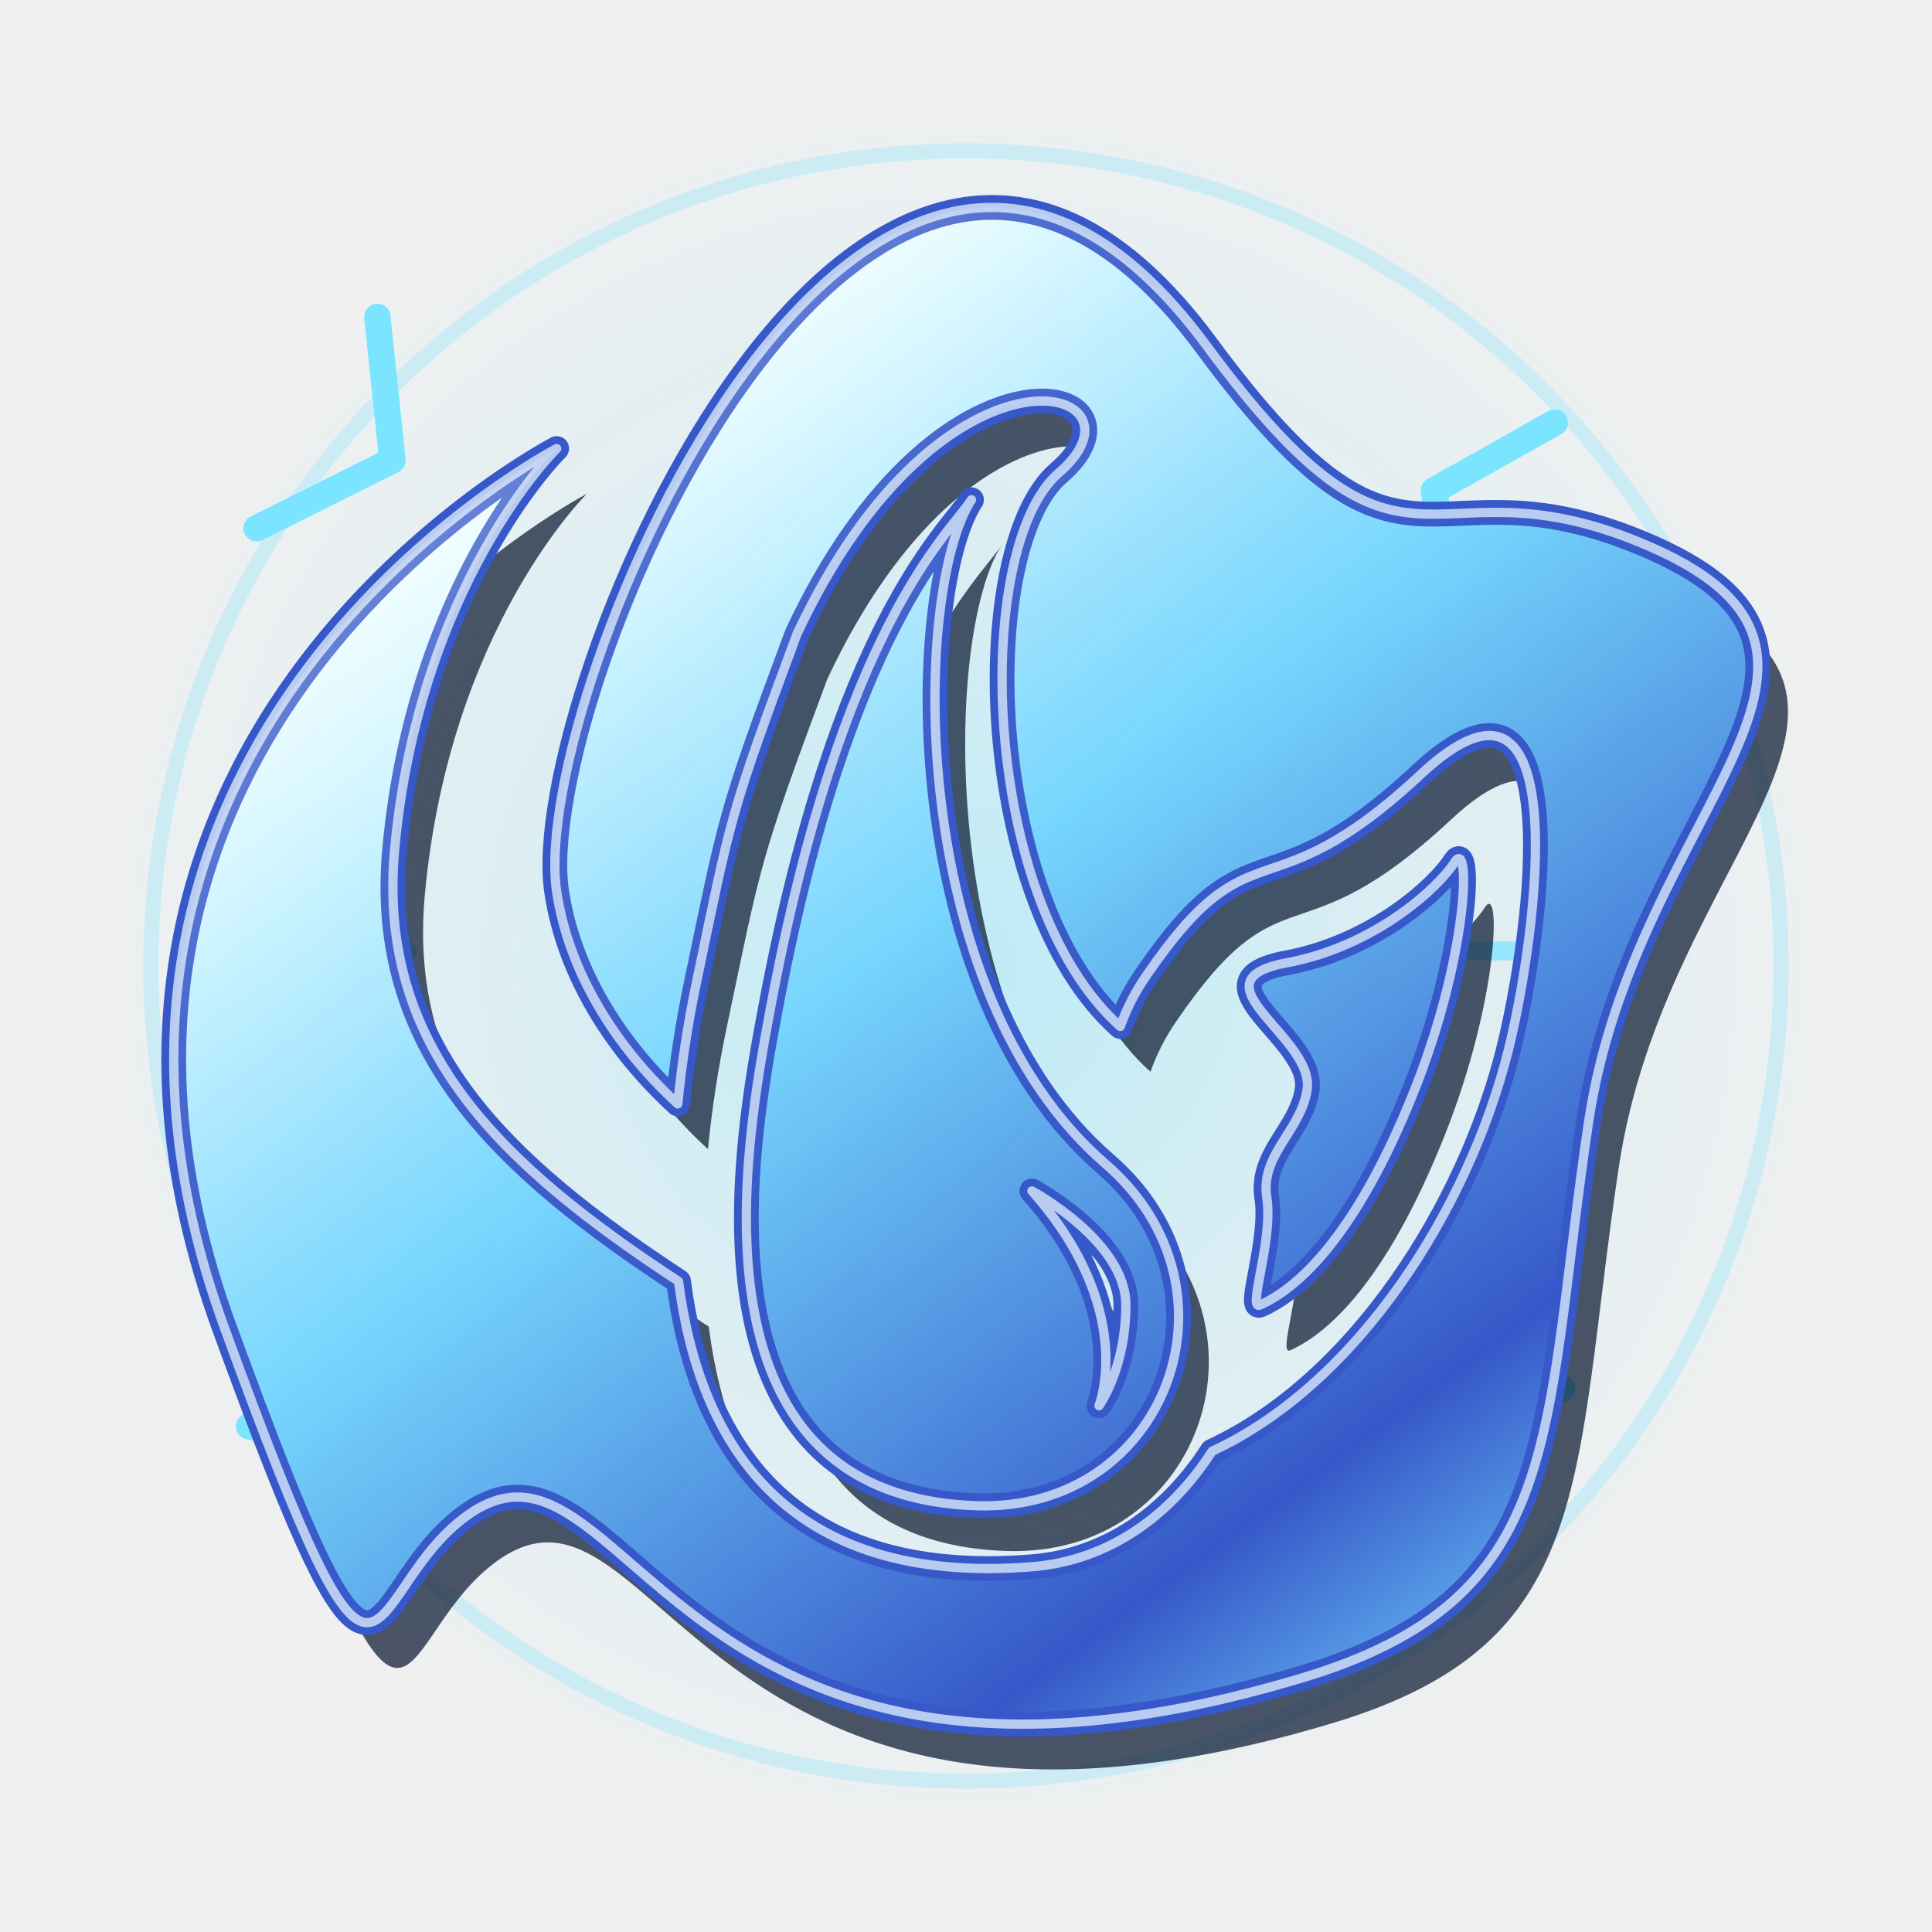
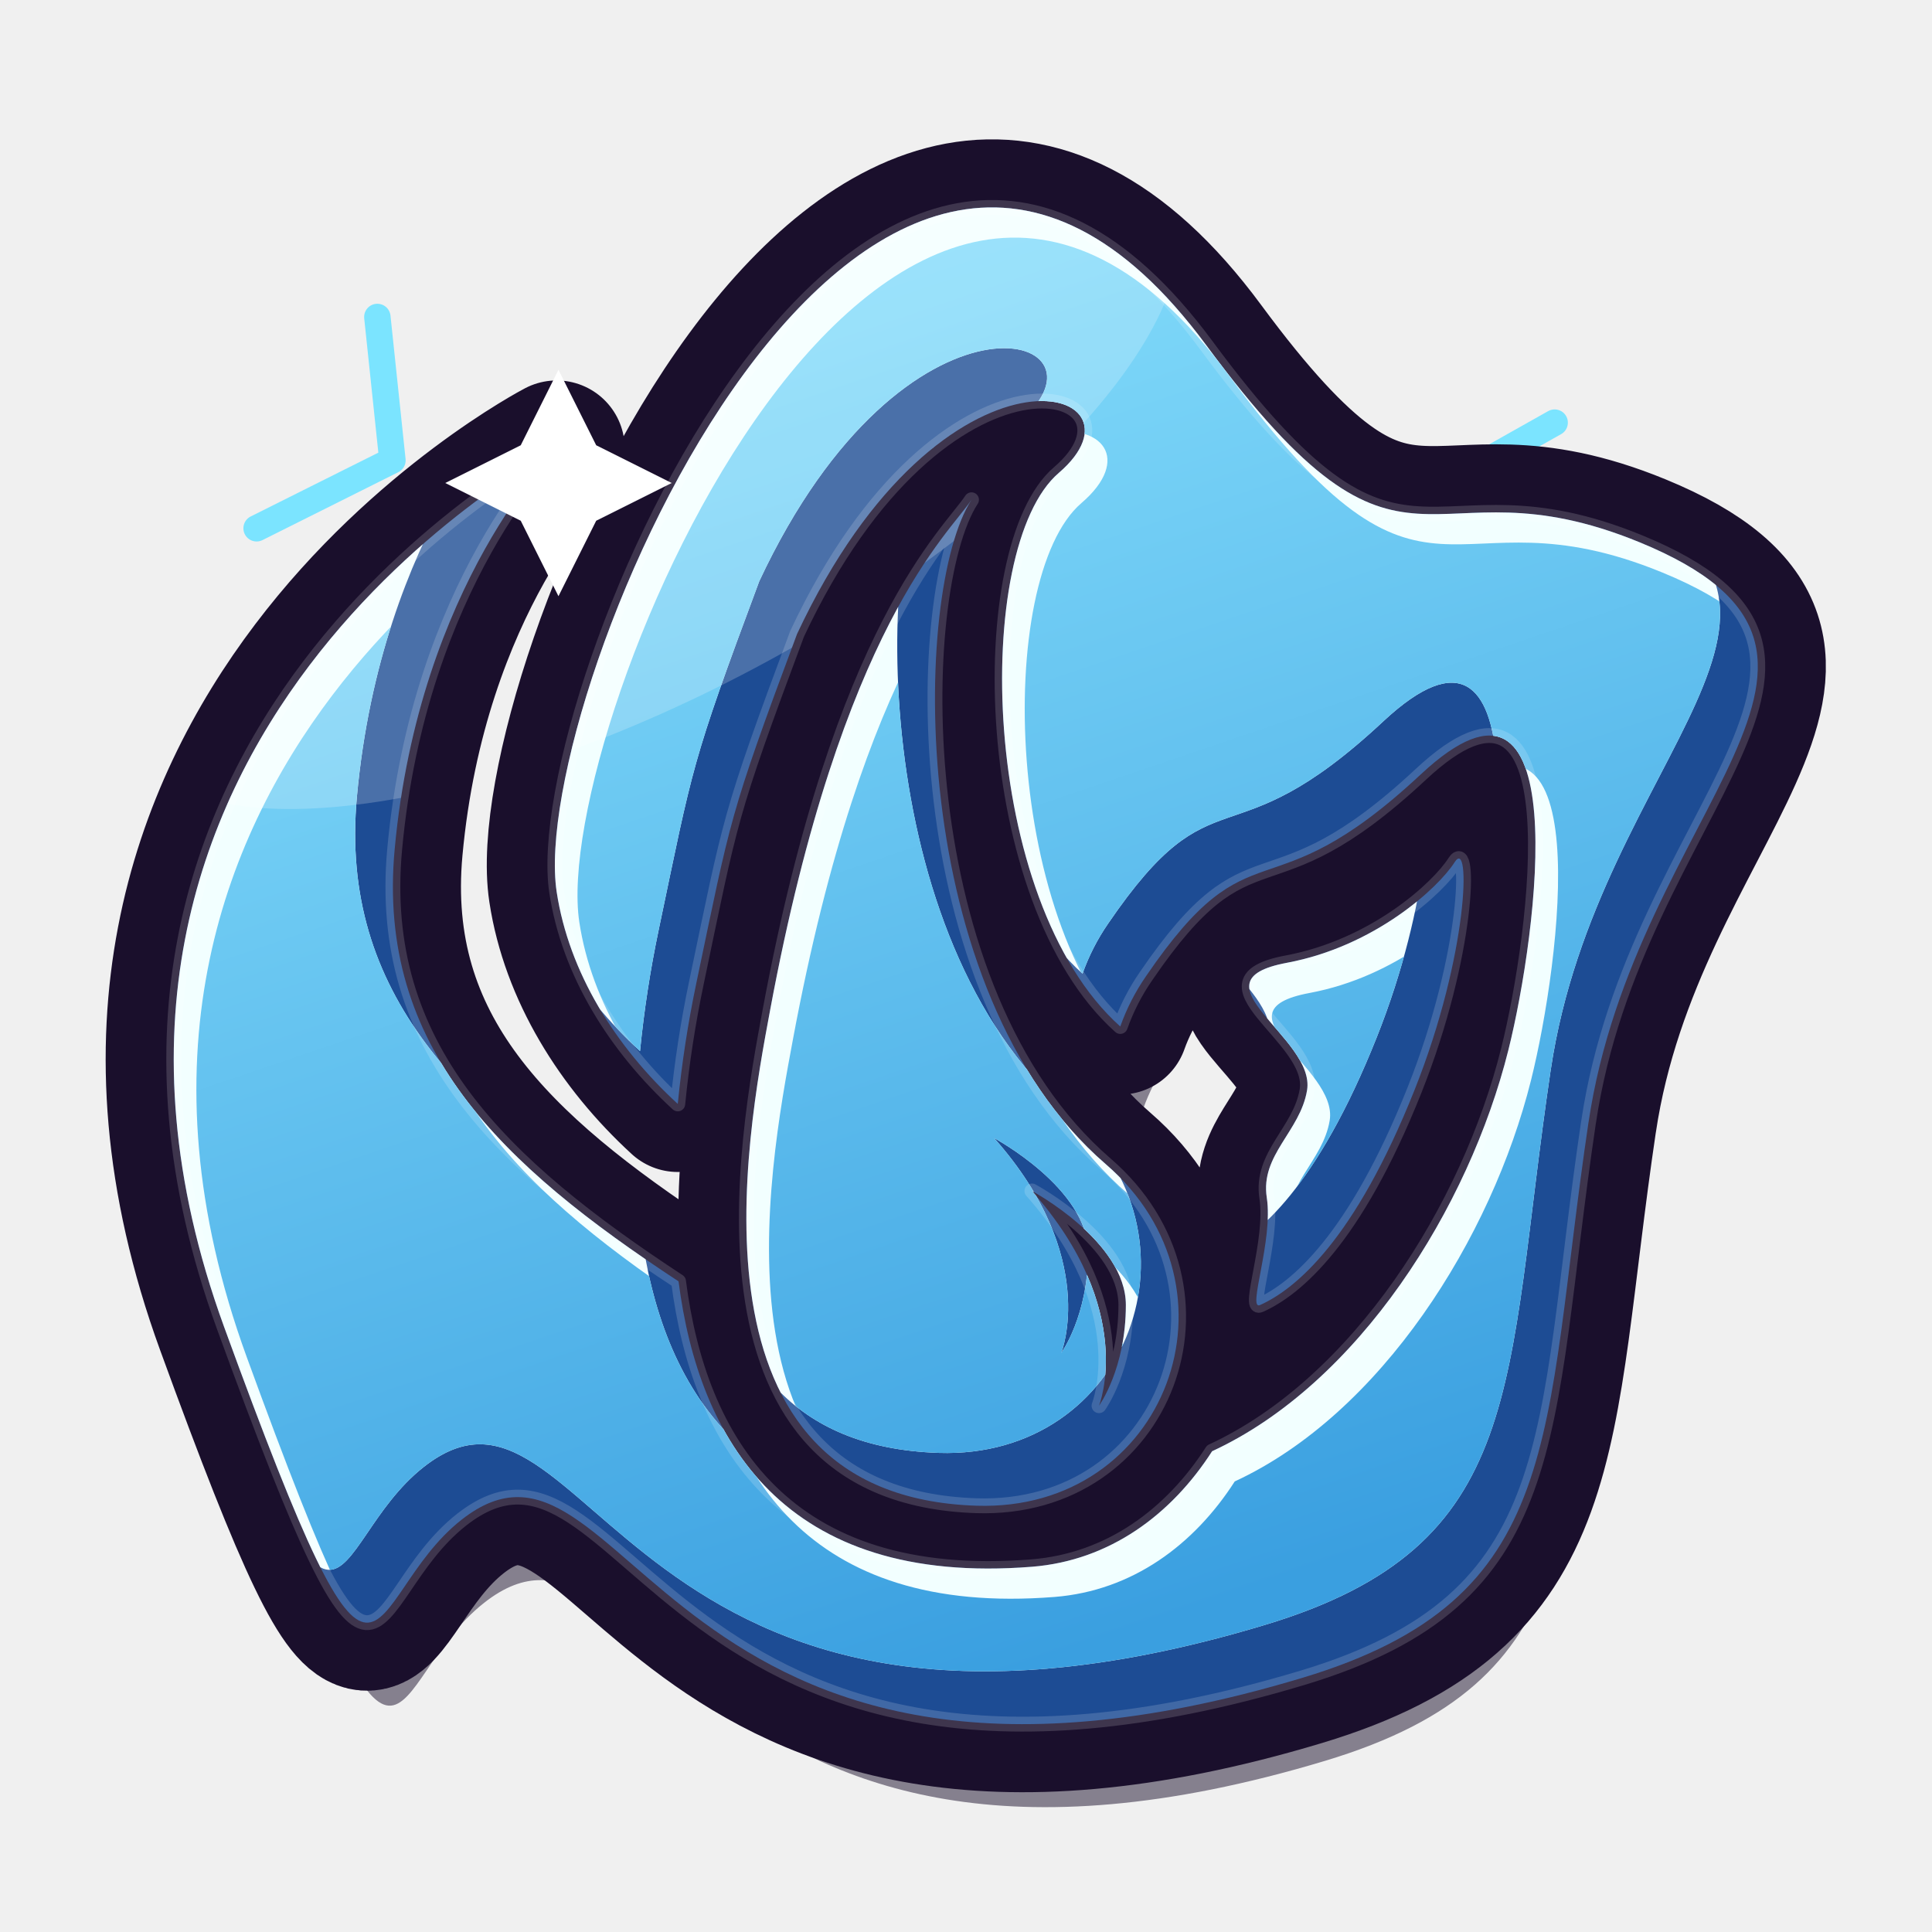
<svg xmlns="http://www.w3.org/2000/svg" width="512" height="512" viewBox="0 0 256 256">
-   <defs>
-     <linearGradient id="email" x1=".13" y1=".03" x2=".86" y2="1">
-       <stop stop-color="#ffffff" />
-       <stop offset=".13" stop-color="#f4ffff" />
-       <stop offset=".46" stop-color="#74d8ff" />
-       <stop offset=".82" stop-color="#3658c9" />
-       <stop offset="1" stop-color="#74d8ff" />
-     </linearGradient>
-     <linearGradient id="reflet" x1="0" y1="0" x2=".78" y2=".88">
-       <stop stop-color="#ffffff" stop-opacity=".76" />
-       <stop offset=".34" stop-color="#f4ffff" stop-opacity=".14" />
-       <stop offset=".8" stop-color="#3658c9" stop-opacity="0" />
-     </linearGradient>
-     <radialGradient id="halo">
-       <stop stop-color="#7be4ff" stop-opacity=".43" />
-       <stop offset=".52" stop-color="#7be4ff" stop-opacity=".16" />
-       <stop offset="1" stop-color="#7be4ff" stop-opacity="0" />
-     </radialGradient>
-   </defs>
-   <circle cx="128" cy="128" r="121" fill="url(#halo)" />
-   <circle cx="128" cy="128" r="108" fill="none" stroke="#7be4ff" stroke-width="2" opacity=".28" />
  <path d="M34 70l18-9-2-19M206 56l-16 9 3 17M33 189l18 4 1 18M207 184l-18 5-2 17" fill="none" stroke="#7be4ff" stroke-linecap="round" stroke-linejoin="round" stroke-width="3.5" />
  <path d="M29 126h25m-13-13v26M217 126h-25m13-13v26" fill="none" stroke="#7be4ff" stroke-linecap="round" stroke-linejoin="round" stroke-width="2.5" opacity=".75" />
-   <path d="M179.906,127.53c14.184-2.648,24.47-12.1,27.11-16.266s2.27,14.855-6.506,36.87c-9.645,24.192-19.179,32.112-24.941,34.7-2.137.96,2.16-10.436,1.084-17.351s5.4-10.687,6.507-17.35C184.586,139.573,163.926,130.514,179.906,127.53Zm-29.278,32.532c23.281,20.09,9.825,56.214-20.909,55.2-48.2-1.592-37.135-59.626-33.312-80.14,11.582-62.13,28.968-76.93,32.532-82.414C119.383,67.408,118.149,132.036,150.628,160.062ZM149.543,199.1s4.338-5.964,4.338-16.266S138.7,164.4,138.7,164.4C155.778,183.648,149.543,199.1,149.543,199.1Zm79.1-45.808c-7.579,50.987-3.484,76.911-46.23,89.78C78.754,274.283,73.269,196.5,46.525,217.536,29.948,230.576,34.7,259.2,8.164,186.365-26.735,90.593,61.907,44.429,61.907,44.429S39.668,66.222,35.725,109.2C32.782,141.259,53.013,160.253,81.6,179.01c3.281,25.6,16.935,49.3,57.1,46.117,12.6-1,22.573-8.469,29.117-18.667,23.648-10.944,41.49-39.3,47.876-64.832,4.753-19.007,11.093-68.107-14.144-44.553s-26.988,7.117-44.414,32.624a34.721,34.721,0,0,0-4.158,8.125c-22.757-20.328-24-77.39-9.939-89.455,16.349-14.025-18.544-24.67-42.292,26.026C89.63,104.216,90.1,104.018,84.479,130.784a182.378,182.378,0,0,0-3.006,19.551C71.4,141.1,63.881,129.057,61.907,116.086c-4.823-31.695,50.5-162.136,104.987-88.321,32.872,44.536,34.853,17.372,70.023,31.822C280.836,77.631,236.228,102.306,228.648,153.293Z" transform="translate(27 29) scale(.82)" fill="#0a1730" fill-rule="evenodd" opacity=".72" />
-   <path d="M179.906,127.53c14.184-2.648,24.47-12.1,27.11-16.266s2.27,14.855-6.506,36.87c-9.645,24.192-19.179,32.112-24.941,34.7-2.137.96,2.16-10.436,1.084-17.351s5.4-10.687,6.507-17.35C184.586,139.573,163.926,130.514,179.906,127.53Zm-29.278,32.532c23.281,20.09,9.825,56.214-20.909,55.2-48.2-1.592-37.135-59.626-33.312-80.14,11.582-62.13,28.968-76.93,32.532-82.414C119.383,67.408,118.149,132.036,150.628,160.062ZM149.543,199.1s4.338-5.964,4.338-16.266S138.7,164.4,138.7,164.4C155.778,183.648,149.543,199.1,149.543,199.1Zm79.1-45.808c-7.579,50.987-3.484,76.911-46.23,89.78C78.754,274.283,73.269,196.5,46.525,217.536,29.948,230.576,34.7,259.2,8.164,186.365-26.735,90.593,61.907,44.429,61.907,44.429S39.668,66.222,35.725,109.2C32.782,141.259,53.013,160.253,81.6,179.01c3.281,25.6,16.935,49.3,57.1,46.117,12.6-1,22.573-8.469,29.117-18.667,23.648-10.944,41.49-39.3,47.876-64.832,4.753-19.007,11.093-68.107-14.144-44.553s-26.988,7.117-44.414,32.624a34.721,34.721,0,0,0-4.158,8.125c-22.757-20.328-24-77.39-9.939-89.455,16.349-14.025-18.544-24.67-42.292,26.026C89.63,104.216,90.1,104.018,84.479,130.784a182.378,182.378,0,0,0-3.006,19.551C71.4,141.1,63.881,129.057,61.907,116.086c-4.823-31.695,50.5-162.136,104.987-88.321,32.872,44.536,34.853,17.372,70.023,31.822C280.836,77.631,236.228,102.306,228.648,153.293Z" transform="translate(23 23) scale(.82)" fill="url(#email)" fill-rule="evenodd" stroke="#3658c9" stroke-width="4" stroke-linejoin="round" />
-   <path d="M179.906,127.53c14.184-2.648,24.47-12.1,27.11-16.266s2.27,14.855-6.506,36.87c-9.645,24.192-19.179,32.112-24.941,34.7-2.137.96,2.16-10.436,1.084-17.351s5.4-10.687,6.507-17.35C184.586,139.573,163.926,130.514,179.906,127.53Zm-29.278,32.532c23.281,20.09,9.825,56.214-20.909,55.2-48.2-1.592-37.135-59.626-33.312-80.14,11.582-62.13,28.968-76.93,32.532-82.414C119.383,67.408,118.149,132.036,150.628,160.062ZM149.543,199.1s4.338-5.964,4.338-16.266S138.7,164.4,138.7,164.4C155.778,183.648,149.543,199.1,149.543,199.1Zm79.1-45.808c-7.579,50.987-3.484,76.911-46.23,89.78C78.754,274.283,73.269,196.5,46.525,217.536,29.948,230.576,34.7,259.2,8.164,186.365-26.735,90.593,61.907,44.429,61.907,44.429S39.668,66.222,35.725,109.2C32.782,141.259,53.013,160.253,81.6,179.01c3.281,25.6,16.935,49.3,57.1,46.117,12.6-1,22.573-8.469,29.117-18.667,23.648-10.944,41.49-39.3,47.876-64.832,4.753-19.007,11.093-68.107-14.144-44.553s-26.988,7.117-44.414,32.624a34.721,34.721,0,0,0-4.158,8.125c-22.757-20.328-24-77.39-9.939-89.455,16.349-14.025-18.544-24.67-42.292,26.026C89.63,104.216,90.1,104.018,84.479,130.784a182.378,182.378,0,0,0-3.006,19.551C71.4,141.1,63.881,129.057,61.907,116.086c-4.823-31.695,50.5-162.136,104.987-88.321,32.872,44.536,34.853,17.372,70.023,31.822C280.836,77.631,236.228,102.306,228.648,153.293Z" transform="translate(23 23) scale(.82)" fill="url(#reflet)" fill-rule="evenodd" opacity=".74" />
-   <path d="M179.906,127.53c14.184-2.648,24.47-12.1,27.11-16.266s2.27,14.855-6.506,36.87c-9.645,24.192-19.179,32.112-24.941,34.7-2.137.96,2.16-10.436,1.084-17.351s5.4-10.687,6.507-17.35C184.586,139.573,163.926,130.514,179.906,127.53Zm-29.278,32.532c23.281,20.09,9.825,56.214-20.909,55.2-48.2-1.592-37.135-59.626-33.312-80.14,11.582-62.13,28.968-76.93,32.532-82.414C119.383,67.408,118.149,132.036,150.628,160.062ZM149.543,199.1s4.338-5.964,4.338-16.266S138.7,164.4,138.7,164.4C155.778,183.648,149.543,199.1,149.543,199.1Zm79.1-45.808c-7.579,50.987-3.484,76.911-46.23,89.78C78.754,274.283,73.269,196.5,46.525,217.536,29.948,230.576,34.7,259.2,8.164,186.365-26.735,90.593,61.907,44.429,61.907,44.429S39.668,66.222,35.725,109.2C32.782,141.259,53.013,160.253,81.6,179.01c3.281,25.6,16.935,49.3,57.1,46.117,12.6-1,22.573-8.469,29.117-18.667,23.648-10.944,41.49-39.3,47.876-64.832,4.753-19.007,11.093-68.107-14.144-44.553s-26.988,7.117-44.414,32.624a34.721,34.721,0,0,0-4.158,8.125c-22.757-20.328-24-77.39-9.939-89.455,16.349-14.025-18.544-24.67-42.292,26.026C89.63,104.216,90.1,104.018,84.479,130.784a182.378,182.378,0,0,0-3.006,19.551C71.4,141.1,63.881,129.057,61.907,116.086c-4.823-31.695,50.5-162.136,104.987-88.321,32.872,44.536,34.853,17.372,70.023,31.822C280.836,77.631,236.228,102.306,228.648,153.293Z" transform="translate(23 23) scale(.82)" fill="none" stroke="#ebf7ff" stroke-opacity=".72" stroke-width="1.5" stroke-linejoin="round" />
+   <defs>
+     <clipPath id="s33472dd9">
+       <path d="M179.906,127.53c14.184-2.648,24.47-12.1,27.11-16.266s2.27,14.855-6.506,36.87c-9.645,24.192-19.179,32.112-24.941,34.7-2.137.96,2.16-10.436,1.084-17.351s5.4-10.687,6.507-17.35C184.586,139.573,163.926,130.514,179.906,127.53Zm-29.278,32.532c23.281,20.09,9.825,56.214-20.909,55.2-48.2-1.592-37.135-59.626-33.312-80.14,11.582-62.13,28.968-76.93,32.532-82.414C119.383,67.408,118.149,132.036,150.628,160.062ZM149.543,199.1s4.338-5.964,4.338-16.266S138.7,164.4,138.7,164.4C155.778,183.648,149.543,199.1,149.543,199.1Zm79.1-45.808c-7.579,50.987-3.484,76.911-46.23,89.78C78.754,274.283,73.269,196.5,46.525,217.536,29.948,230.576,34.7,259.2,8.164,186.365-26.735,90.593,61.907,44.429,61.907,44.429S39.668,66.222,35.725,109.2C32.782,141.259,53.013,160.253,81.6,179.01c3.281,25.6,16.935,49.3,57.1,46.117,12.6-1,22.573-8.469,29.117-18.667,23.648-10.944,41.49-39.3,47.876-64.832,4.753-19.007,11.093-68.107-14.144-44.553s-26.988,7.117-44.414,32.624a34.721,34.721,0,0,0-4.158,8.125c-22.757-20.328-24-77.39-9.939-89.455,16.349-14.025-18.544-24.67-42.292,26.026C89.63,104.216,90.1,104.018,84.479,130.784a182.378,182.378,0,0,0-3.006,19.551C71.4,141.1,63.881,129.057,61.907,116.086c-4.823-31.695,50.5-162.136,104.987-88.321,32.872,44.536,34.853,17.372,70.023,31.822C280.836,77.631,236.228,102.306,228.648,153.293Z" transform="translate(23 23) scale(.82)" fill-rule="evenodd" />
+     </clipPath>
+     <clipPath id="l33472dd9">
+       <path d="M179.906,127.53c14.184-2.648,24.47-12.1,27.11-16.266s2.27,14.855-6.506,36.87c-9.645,24.192-19.179,32.112-24.941,34.7-2.137.96,2.16-10.436,1.084-17.351s5.4-10.687,6.507-17.35C184.586,139.573,163.926,130.514,179.906,127.53Zm-29.278,32.532c23.281,20.09,9.825,56.214-20.909,55.2-48.2-1.592-37.135-59.626-33.312-80.14,11.582-62.13,28.968-76.93,32.532-82.414C119.383,67.408,118.149,132.036,150.628,160.062ZM149.543,199.1s4.338-5.964,4.338-16.266S138.7,164.4,138.7,164.4C155.778,183.648,149.543,199.1,149.543,199.1Zm79.1-45.808c-7.579,50.987-3.484,76.911-46.23,89.78C78.754,274.283,73.269,196.5,46.525,217.536,29.948,230.576,34.7,259.2,8.164,186.365-26.735,90.593,61.907,44.429,61.907,44.429S39.668,66.222,35.725,109.2C32.782,141.259,53.013,160.253,81.6,179.01c3.281,25.6,16.935,49.3,57.1,46.117,12.6-1,22.573-8.469,29.117-18.667,23.648-10.944,41.49-39.3,47.876-64.832,4.753-19.007,11.093-68.107-14.144-44.553s-26.988,7.117-44.414,32.624a34.721,34.721,0,0,0-4.158,8.125c-22.757-20.328-24-77.39-9.939-89.455,16.349-14.025-18.544-24.67-42.292,26.026C89.63,104.216,90.1,104.018,84.479,130.784a182.378,182.378,0,0,0-3.006,19.551C71.4,141.1,63.881,129.057,61.907,116.086c-4.823-31.695,50.5-162.136,104.987-88.321,32.872,44.536,34.853,17.372,70.023,31.822C280.836,77.631,236.228,102.306,228.648,153.293Z" transform="translate(-5 -7) translate(23 23) scale(.82)" fill-rule="evenodd" />
+     </clipPath>
+     <linearGradient id="m33472dd9" x1="0" y1="0" x2=".35" y2="1">
+       <stop stop-color="#8fe6ff" />
+       <stop offset="1" stop-color="#3a9fe0" />
+     </linearGradient>
+   </defs>
+   <path d="M179.906,127.53c14.184-2.648,24.47-12.1,27.11-16.266s2.27,14.855-6.506,36.87c-9.645,24.192-19.179,32.112-24.941,34.7-2.137.96,2.16-10.436,1.084-17.351s5.4-10.687,6.507-17.35C184.586,139.573,163.926,130.514,179.906,127.53Zm-29.278,32.532c23.281,20.09,9.825,56.214-20.909,55.2-48.2-1.592-37.135-59.626-33.312-80.14,11.582-62.13,28.968-76.93,32.532-82.414C119.383,67.408,118.149,132.036,150.628,160.062ZM149.543,199.1s4.338-5.964,4.338-16.266S138.7,164.4,138.7,164.4C155.778,183.648,149.543,199.1,149.543,199.1Zm79.1-45.808c-7.579,50.987-3.484,76.911-46.23,89.78C78.754,274.283,73.269,196.5,46.525,217.536,29.948,230.576,34.7,259.2,8.164,186.365-26.735,90.593,61.907,44.429,61.907,44.429S39.668,66.222,35.725,109.2C32.782,141.259,53.013,160.253,81.6,179.01c3.281,25.6,16.935,49.3,57.1,46.117,12.6-1,22.573-8.469,29.117-18.667,23.648-10.944,41.49-39.3,47.876-64.832,4.753-19.007,11.093-68.107-14.144-44.553s-26.988,7.117-44.414,32.624a34.721,34.721,0,0,0-4.158,8.125c-22.757-20.328-24-77.39-9.939-89.455,16.349-14.025-18.544-24.67-42.292,26.026C89.63,104.216,90.1,104.018,84.479,130.784a182.378,182.378,0,0,0-3.006,19.551C71.4,141.1,63.881,129.057,61.907,116.086c-4.823-31.695,50.5-162.136,104.987-88.321,32.872,44.536,34.853,17.372,70.023,31.822C280.836,77.631,236.228,102.306,228.648,153.293Z" transform="translate(3 11) translate(23 23) scale(.82)" fill-rule="evenodd" fill="#1a0f2c" opacity=".5" />
+   <path d="M179.906,127.53c14.184-2.648,24.47-12.1,27.11-16.266s2.27,14.855-6.506,36.87c-9.645,24.192-19.179,32.112-24.941,34.7-2.137.96,2.16-10.436,1.084-17.351s5.4-10.687,6.507-17.35C184.586,139.573,163.926,130.514,179.906,127.53Zm-29.278,32.532c23.281,20.09,9.825,56.214-20.909,55.2-48.2-1.592-37.135-59.626-33.312-80.14,11.582-62.13,28.968-76.93,32.532-82.414C119.383,67.408,118.149,132.036,150.628,160.062ZM149.543,199.1s4.338-5.964,4.338-16.266S138.7,164.4,138.7,164.4C155.778,183.648,149.543,199.1,149.543,199.1Zm79.1-45.808c-7.579,50.987-3.484,76.911-46.23,89.78C78.754,274.283,73.269,196.5,46.525,217.536,29.948,230.576,34.7,259.2,8.164,186.365-26.735,90.593,61.907,44.429,61.907,44.429S39.668,66.222,35.725,109.2C32.782,141.259,53.013,160.253,81.6,179.01c3.281,25.6,16.935,49.3,57.1,46.117,12.6-1,22.573-8.469,29.117-18.667,23.648-10.944,41.49-39.3,47.876-64.832,4.753-19.007,11.093-68.107-14.144-44.553s-26.988,7.117-44.414,32.624a34.721,34.721,0,0,0-4.158,8.125c-22.757-20.328-24-77.39-9.939-89.455,16.349-14.025-18.544-24.67-42.292,26.026C89.63,104.216,90.1,104.018,84.479,130.784a182.378,182.378,0,0,0-3.006,19.551C71.4,141.1,63.881,129.057,61.907,116.086c-4.823-31.695,50.5-162.136,104.987-88.321,32.872,44.536,34.853,17.372,70.023,31.822C280.836,77.631,236.228,102.306,228.648,153.293Z" transform="translate(23 23) scale(.82)" fill-rule="evenodd" fill="#1a0f2c" stroke="#1a0f2c" stroke-width="22.0" stroke-linejoin="round" />
+   <g clip-path="url(#s33472dd9)">
+     <rect width="256" height="256" fill="#1d4c94" />
+     <g clip-path="url(#l33472dd9)">
+       <rect width="256" height="256" fill="#f2ffff" />
+       <path d="M179.906,127.53c14.184-2.648,24.47-12.1,27.11-16.266s2.27,14.855-6.506,36.87c-9.645,24.192-19.179,32.112-24.941,34.7-2.137.96,2.16-10.436,1.084-17.351s5.4-10.687,6.507-17.35C184.586,139.573,163.926,130.514,179.906,127.53Zm-29.278,32.532c23.281,20.09,9.825,56.214-20.909,55.2-48.2-1.592-37.135-59.626-33.312-80.14,11.582-62.13,28.968-76.93,32.532-82.414C119.383,67.408,118.149,132.036,150.628,160.062ZM149.543,199.1s4.338-5.964,4.338-16.266S138.7,164.4,138.7,164.4C155.778,183.648,149.543,199.1,149.543,199.1Zm79.1-45.808c-7.579,50.987-3.484,76.911-46.23,89.78C78.754,274.283,73.269,196.5,46.525,217.536,29.948,230.576,34.7,259.2,8.164,186.365-26.735,90.593,61.907,44.429,61.907,44.429S39.668,66.222,35.725,109.2C32.782,141.259,53.013,160.253,81.6,179.01c3.281,25.6,16.935,49.3,57.1,46.117,12.6-1,22.573-8.469,29.117-18.667,23.648-10.944,41.49-39.3,47.876-64.832,4.753-19.007,11.093-68.107-14.144-44.553s-26.988,7.117-44.414,32.624a34.721,34.721,0,0,0-4.158,8.125c-22.757-20.328-24-77.39-9.939-89.455,16.349-14.025-18.544-24.67-42.292,26.026C89.63,104.216,90.1,104.018,84.479,130.784a182.378,182.378,0,0,0-3.006,19.551C71.4,141.1,63.881,129.057,61.907,116.086c-4.823-31.695,50.5-162.136,104.987-88.321,32.872,44.536,34.853,17.372,70.023,31.822C280.836,77.631,236.228,102.306,228.648,153.293Z" transform="translate(3 4) translate(23 23) scale(.82)" fill-rule="evenodd" fill="url(#m33472dd9)" />
+     </g>
+     <ellipse cx="86" cy="62" rx="78" ry="30" fill="#ffffff" opacity=".2" transform="rotate(-28 86 62)" />
+   </g>
+   <path d="M179.906,127.53c14.184-2.648,24.47-12.1,27.11-16.266s2.27,14.855-6.506,36.87c-9.645,24.192-19.179,32.112-24.941,34.7-2.137.96,2.16-10.436,1.084-17.351s5.4-10.687,6.507-17.35C184.586,139.573,163.926,130.514,179.906,127.53Zm-29.278,32.532c23.281,20.09,9.825,56.214-20.909,55.2-48.2-1.592-37.135-59.626-33.312-80.14,11.582-62.13,28.968-76.93,32.532-82.414C119.383,67.408,118.149,132.036,150.628,160.062ZM149.543,199.1s4.338-5.964,4.338-16.266S138.7,164.4,138.7,164.4C155.778,183.648,149.543,199.1,149.543,199.1Zm79.1-45.808c-7.579,50.987-3.484,76.911-46.23,89.78C78.754,274.283,73.269,196.5,46.525,217.536,29.948,230.576,34.7,259.2,8.164,186.365-26.735,90.593,61.907,44.429,61.907,44.429S39.668,66.222,35.725,109.2C32.782,141.259,53.013,160.253,81.6,179.01c3.281,25.6,16.935,49.3,57.1,46.117,12.6-1,22.573-8.469,29.117-18.667,23.648-10.944,41.49-39.3,47.876-64.832,4.753-19.007,11.093-68.107-14.144-44.553s-26.988,7.117-44.414,32.624a34.721,34.721,0,0,0-4.158,8.125c-22.757-20.328-24-77.39-9.939-89.455,16.349-14.025-18.544-24.67-42.292,26.026C89.63,104.216,90.1,104.018,84.479,130.784a182.378,182.378,0,0,0-3.006,19.551C71.4,141.1,63.881,129.057,61.907,116.086c-4.823-31.695,50.5-162.136,104.987-88.321,32.872,44.536,34.853,17.372,70.023,31.822C280.836,77.631,236.228,102.306,228.648,153.293Z" transform="translate(23 23) scale(.82)" fill-rule="evenodd" fill="none" stroke="#ffffff" stroke-opacity=".16" stroke-width="2.4" stroke-linejoin="round" />
+   <path d="M74 49l5 10 10 5-10 5-5 10-5-10-10-5 10-5z" fill="#ffffff" />
</svg>
